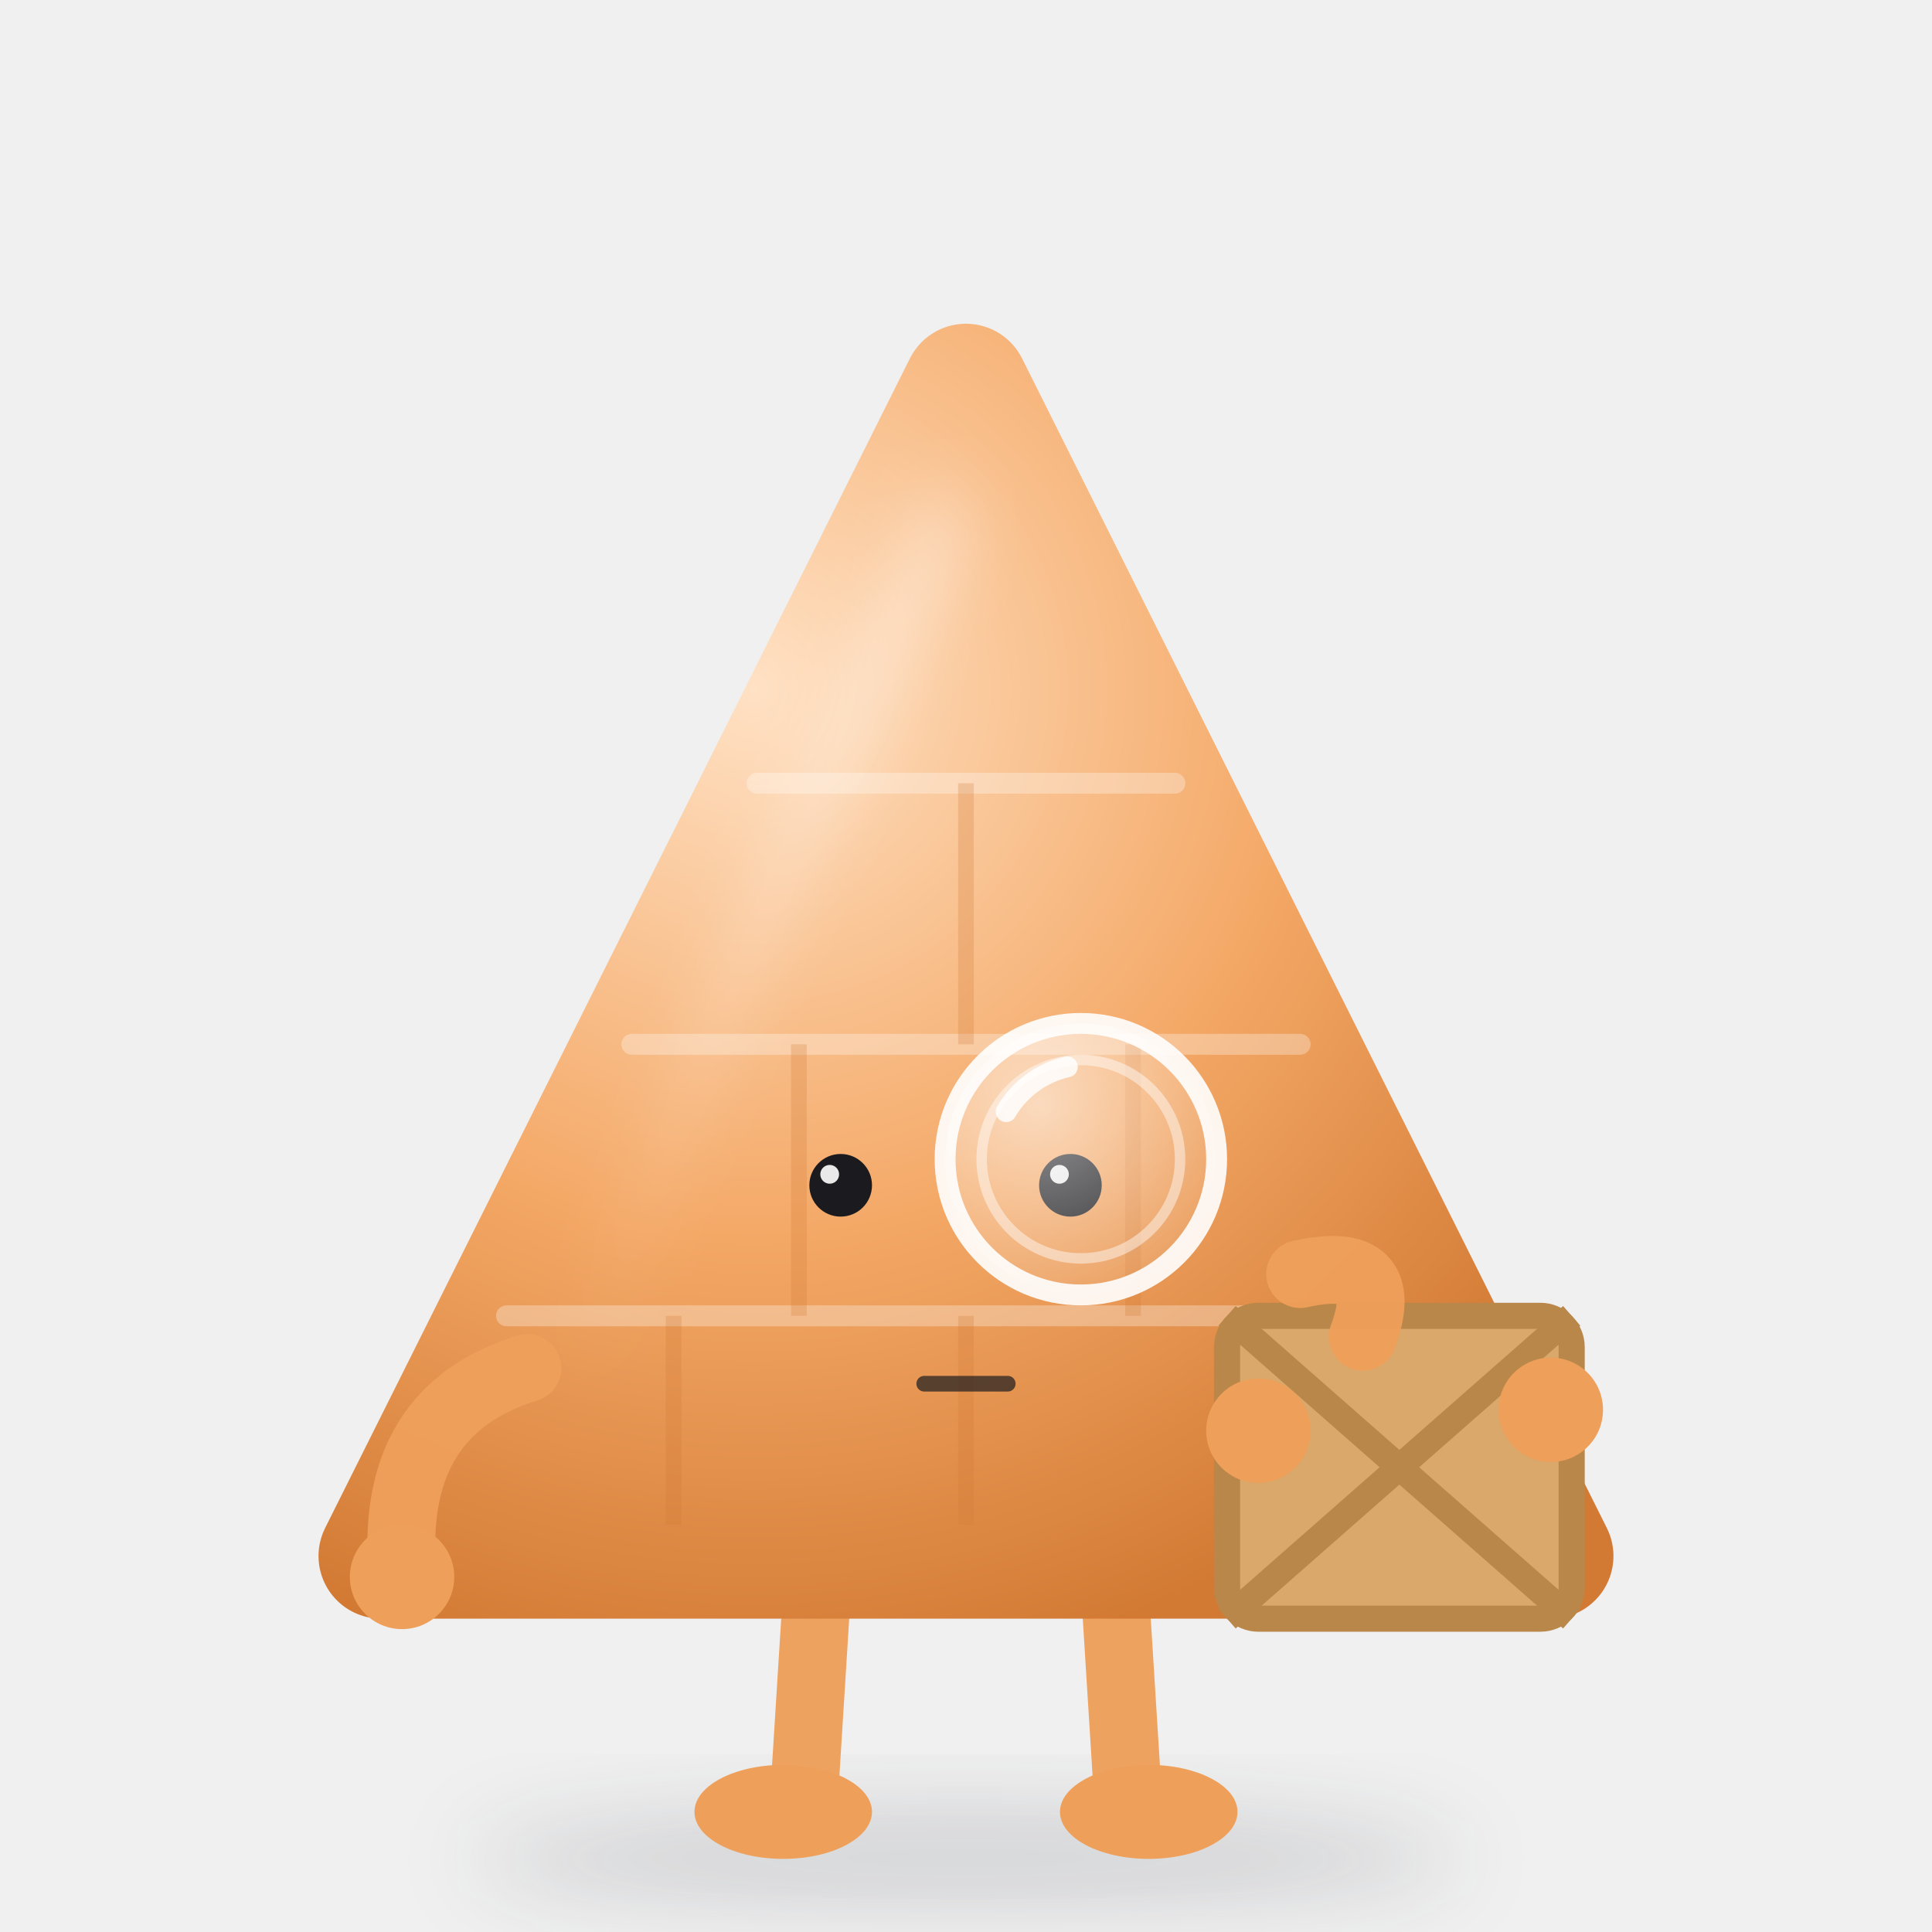
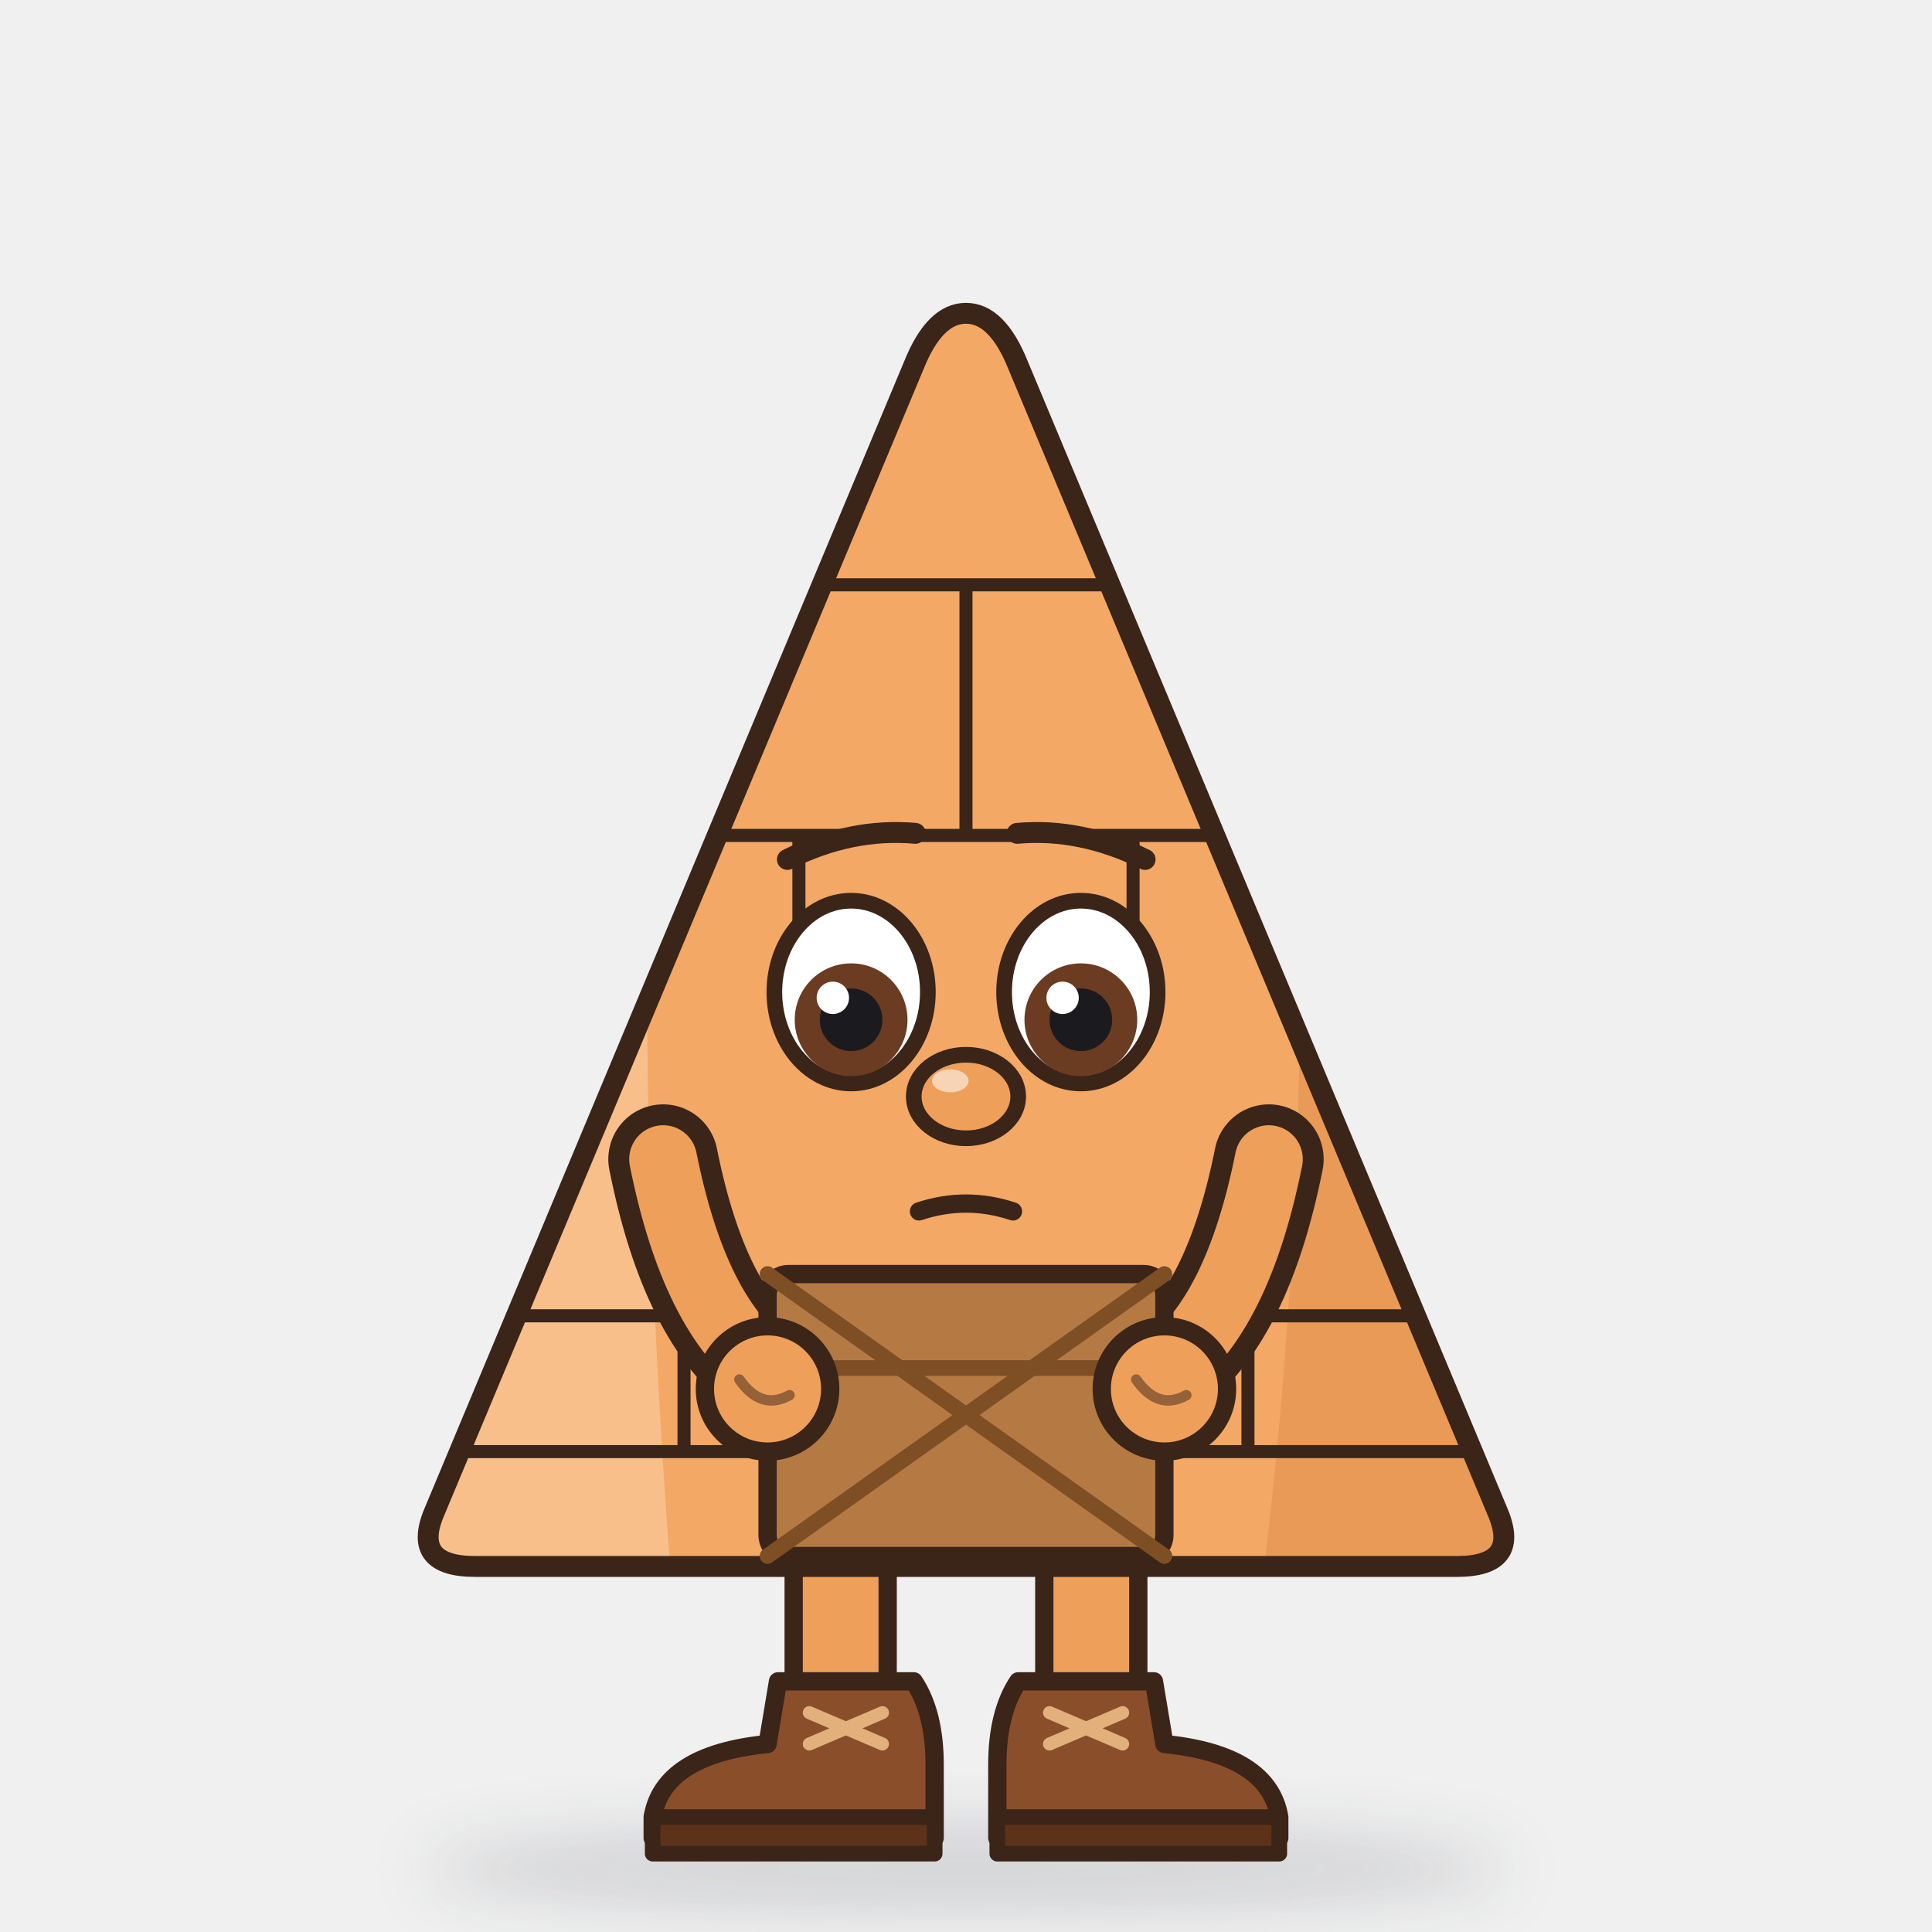
<svg xmlns="http://www.w3.org/2000/svg" viewBox="0 0 64 64" width="160" height="160" role="img" aria-label="Giza, Inventory, sentback">
  <defs>
-     <radialGradient id="sm-giza-b" cx="32%" cy="26%" r="85%">
-       <stop offset="0" stop-color="#FFE1C4" />
-       <stop offset=".55" stop-color="#F4A866" />
-       <stop offset="1" stop-color="#D27A34" />
-     </radialGradient>
-     <radialGradient id="sm-giza-l" cx="35%" cy="30%" r="75%">
-       <stop offset="0" stop-color="#fff" stop-opacity=".55" />
-       <stop offset="1" stop-color="#fff" stop-opacity=".08" />
-     </radialGradient>
-     <filter id="sm-giza-f" x="-20%" y="-20%" width="140%" height="140%">
+     <filter id="sm-giza-s" x="-50%" y="-50%" width="200%" height="200%">
      <feGaussianBlur stdDeviation="6" />
-     </filter>
-     <filter id="sm-giza-s" x="-50%" y="-50%" width="200%" height="200%">
-       <feGaussianBlur stdDeviation="8" />
    </filter>
  </defs>
  <g transform="scale(0.17297) translate(35 0)">
-     <ellipse cx="150" cy="356" rx="95" ry="10" fill="#1B2430" opacity=".14" filter="url(#sm-giza-s)" />
-     <path d="M122 296 L119 344" fill="none" stroke="#EE9F5A" stroke-width="13" stroke-linecap="round" stroke-linejoin="round" opacity=".96" />
-     <path d="M178 296 L181 344" fill="none" stroke="#EE9F5A" stroke-width="13" stroke-linecap="round" stroke-linejoin="round" opacity=".96" />
-     <ellipse cx="115" cy="347" rx="17" ry="9" fill="#EE9F5A" />
-     <ellipse cx="185" cy="347" rx="17" ry="9" fill="#EE9F5A" />
-     <path d="M150 74 L262 298 L38 298 Z" fill="url(#sm-giza-b)" stroke="url(#sm-giza-b)" stroke-width="24" stroke-linejoin="round" />
-     <path d="M110 150 L190 150 M86 200 L214 200 M62 252 L238 252" fill="none" stroke="#fff" stroke-opacity=".3" stroke-width="4" stroke-linecap="round" stroke-linejoin="round" />
-     <path d="M150 150 v50 M118 200 v52 M182 200 v52 M150 252 v40 M94 252 v40 M206 252 v40" stroke="#D27A34" stroke-opacity=".25" stroke-width="3" />
-     <path d="M146 90 Q112 160 74 270 Q104 190 150 104 Z" fill="#fff" opacity=".42" filter="url(#sm-giza-f)" />
+     <ellipse cx="150" cy="358" rx="104" ry="9" fill="#1B2430" opacity=".14" filter="url(#sm-giza-s)" />
+     <rect x="117" y="296" width="18" height="34" rx="6" fill="#EE9F5A" stroke="#3B2418" stroke-width="3.5" />
+     <rect x="165" y="296" width="18" height="34" rx="6" fill="#EE9F5A" stroke="#3B2418" stroke-width="3.5" />
+     <path d="M140 322 L114 322 L112 334 Q92 336 90 348 L90 352 L144 352 L144 338 Q144 328 140 322 Z" fill="#8A4E2B" stroke="#3B2418" stroke-width="3.5" stroke-linejoin="round" />
+     <path d="M144 348 L90 348 L90 355 L144 355 Z" fill="#5E3219" stroke="#3B2418" stroke-width="3" stroke-linejoin="round" />
+     <path d="M134 328 L120 334 M120 328 L134 334" fill="none" stroke="#E2B07A" stroke-width="2.5" stroke-linecap="round" stroke-linejoin="round" />
+     <path d="M160 322 L186 322 L188 334 Q208 336 210 348 L210 352 L156 352 L156 338 Q156 328 160 322 Z" fill="#8A4E2B" stroke="#3B2418" stroke-width="3.5" stroke-linejoin="round" />
+     <path d="M156 348 L210 348 L210 355 L156 355 Z" fill="#5E3219" stroke="#3B2418" stroke-width="3" stroke-linejoin="round" />
+     <path d="M166 328 L180 334 M180 328 L166 334" fill="none" stroke="#E2B07A" stroke-width="2.5" stroke-linecap="round" stroke-linejoin="round" />
+     <clipPath id="sm-giza-c">
+       <path d="M150 60 Q156 60 160 70 L252 290 Q256 300 244 300 L56 300 Q44 300 48 290 L140 70 Q144 60 150 60 Z" />
+     </clipPath>
+     <path d="M150 60 Q156 60 160 70 L252 290 Q256 300 244 300 L56 300 Q44 300 48 290 L140 70 Q144 60 150 60 Z" fill="#F4A866" />
+     <g clip-path="url(#sm-giza-c)">
+       <path d="M200 0 L340 0 L340 370 L196 370 Q230 200 200 0 Z" fill="#D27A34" opacity="0.32" />
+       <path d="M0 0 L104 0 Q76 160 100 370 L0 370 Z" fill="#FFE1C4" opacity="0.4" />
+       <path d="M30 112 L270 112 M30 160 L270 160 M30 252 L270 252 M30 278 L270 278 M150 112 L150 160 M118 160 L118 192 M182 160 L182 192 M96 252 L96 278 M204 252 L204 278 M150 278 L150 300" fill="none" stroke="#3B2418" stroke-width="2.5" stroke-linecap="round" stroke-linejoin="round" />
+     </g>
+     <path d="M150 60 Q156 60 160 70 L252 290 Q256 300 244 300 L56 300 Q44 300 48 290 L140 70 Q144 60 150 60 Z" fill="none" stroke="#3B2418" stroke-width="4" stroke-linecap="round" stroke-linejoin="round" />
+     <ellipse cx="150" cy="210" rx="10" ry="8" fill="#EE9F5A" stroke="#3B2418" stroke-width="3" />
+     <ellipse cx="147" cy="207" rx="3.5" ry="2.2" fill="#fff" opacity=".55" />
    <g>
-       <circle cx="126" cy="227" r="6" fill="#1B1B1F" />
-       <circle cx="123.9" cy="224.9" r="1.8" fill="#fff" opacity=".9" />
-       <circle cx="170" cy="227" r="6" fill="#1B1B1F" />
-       <circle cx="167.9" cy="224.9" r="1.8" fill="#fff" opacity=".9" />
+       <ellipse cx="128" cy="190" rx="14.7" ry="17.5" fill="#fff" stroke="#3B2418" stroke-width="3" />
+       <circle cx="128" cy="195.3" r="10.8" fill="#6B3B22" />
+       <circle cx="128" cy="195.3" r="6" fill="#1B1B1F" />
+       <circle cx="124.5" cy="191.1" r="3.1" fill="#fff" />
+       <ellipse cx="172" cy="190" rx="14.7" ry="17.5" fill="#fff" stroke="#3B2418" stroke-width="3" />
+       <circle cx="172" cy="195.3" r="10.8" fill="#6B3B22" />
+       <circle cx="172" cy="195.3" r="6" fill="#1B1B1F" />
+       <circle cx="168.5" cy="191.1" r="3.1" fill="#fff" />
    </g>
-     <circle cx="172" cy="222" r="26" fill="url(#sm-giza-l)" stroke="#fff" stroke-opacity=".9" stroke-width="4" />
-     <circle cx="172" cy="222" r="19" fill="none" stroke="#fff" stroke-opacity=".45" stroke-width="2" />
-     <path d="M157.7 212.9 A18.2 18.2 0 0 1 169.4 204.32" fill="none" stroke="#fff" stroke-width="4" stroke-linecap="round" opacity=".85" />
-     <path d="M142 265 L158 265" stroke="#1B1B1F" stroke-width="3" stroke-linecap="round" opacity=".7" />
-     <path d="M66 262 Q40 270 42 300" fill="none" stroke="#EE9F5A" stroke-width="13" stroke-linecap="round" stroke-linejoin="round" opacity=".96" />
-     <circle cx="42" cy="302" r="10" fill="#EE9F5A" />
-     <rect x="200" y="252" width="66" height="58" rx="6" fill="#D9A86A" />
-     <path d="M200 252 L266 310 M266 252 L200 310" stroke="#B9874A" stroke-width="5" />
-     <rect x="200" y="252" width="66" height="58" rx="6" fill="none" stroke="#B9874A" stroke-width="5" />
-     <path d="M226 256 Q232 240 214 244" fill="none" stroke="#EE9F5A" stroke-width="13" stroke-linecap="round" stroke-linejoin="round" opacity=".96" />
-     <circle cx="206" cy="274" r="10" fill="#EE9F5A" />
-     <circle cx="262" cy="270" r="10" fill="#EE9F5A" />
+     <path d="M115.8 164.6 Q128 158.5 140.3 159.6 M184.3 164.6 Q172 158.5 159.8 159.6" fill="none" stroke="#3B2418" stroke-width="4" stroke-linecap="round" />
+     <path d="M141 232 Q150 229 159 232" fill="none" stroke="#3B2418" stroke-width="3.5" stroke-linecap="round" />
+     <path d="M92 222 Q98 252 112 262" fill="none" stroke="#3B2418" stroke-width="21" stroke-linecap="round" stroke-linejoin="round" />
+     <path d="M92 222 Q98 252 112 262" fill="none" stroke="#EE9F5A" stroke-width="13" stroke-linecap="round" stroke-linejoin="round" />
+     <path d="M208 222 Q202 252 188 262" fill="none" stroke="#3B2418" stroke-width="21" stroke-linecap="round" stroke-linejoin="round" />
+     <path d="M208 222 Q202 252 188 262" fill="none" stroke="#EE9F5A" stroke-width="13" stroke-linecap="round" stroke-linejoin="round" />
+     <rect x="112" y="244" width="76" height="54" rx="4" fill="#B57A43" stroke="#3B2418" stroke-width="3.5" />
+     <path d="M112 244 L188 298 M188 244 L112 298 M112 262 L188 262" fill="none" stroke="#7E4E25" stroke-width="3" stroke-linecap="round" stroke-linejoin="round" />
+     <circle cx="112" cy="266" r="12" fill="#EE9F5A" stroke="#3B2418" stroke-width="3.5" />
+     <path d="M106.6 264.2 Q110.8 270.2 116.2 267.2" fill="none" stroke="#3B2418" stroke-width="2" stroke-linecap="round" opacity=".5" />
+     <circle cx="188" cy="266" r="12" fill="#EE9F5A" stroke="#3B2418" stroke-width="3.5" />
+     <path d="M182.6 264.2 Q186.8 270.2 192.2 267.2" fill="none" stroke="#3B2418" stroke-width="2" stroke-linecap="round" opacity=".5" />
  </g>
</svg>
